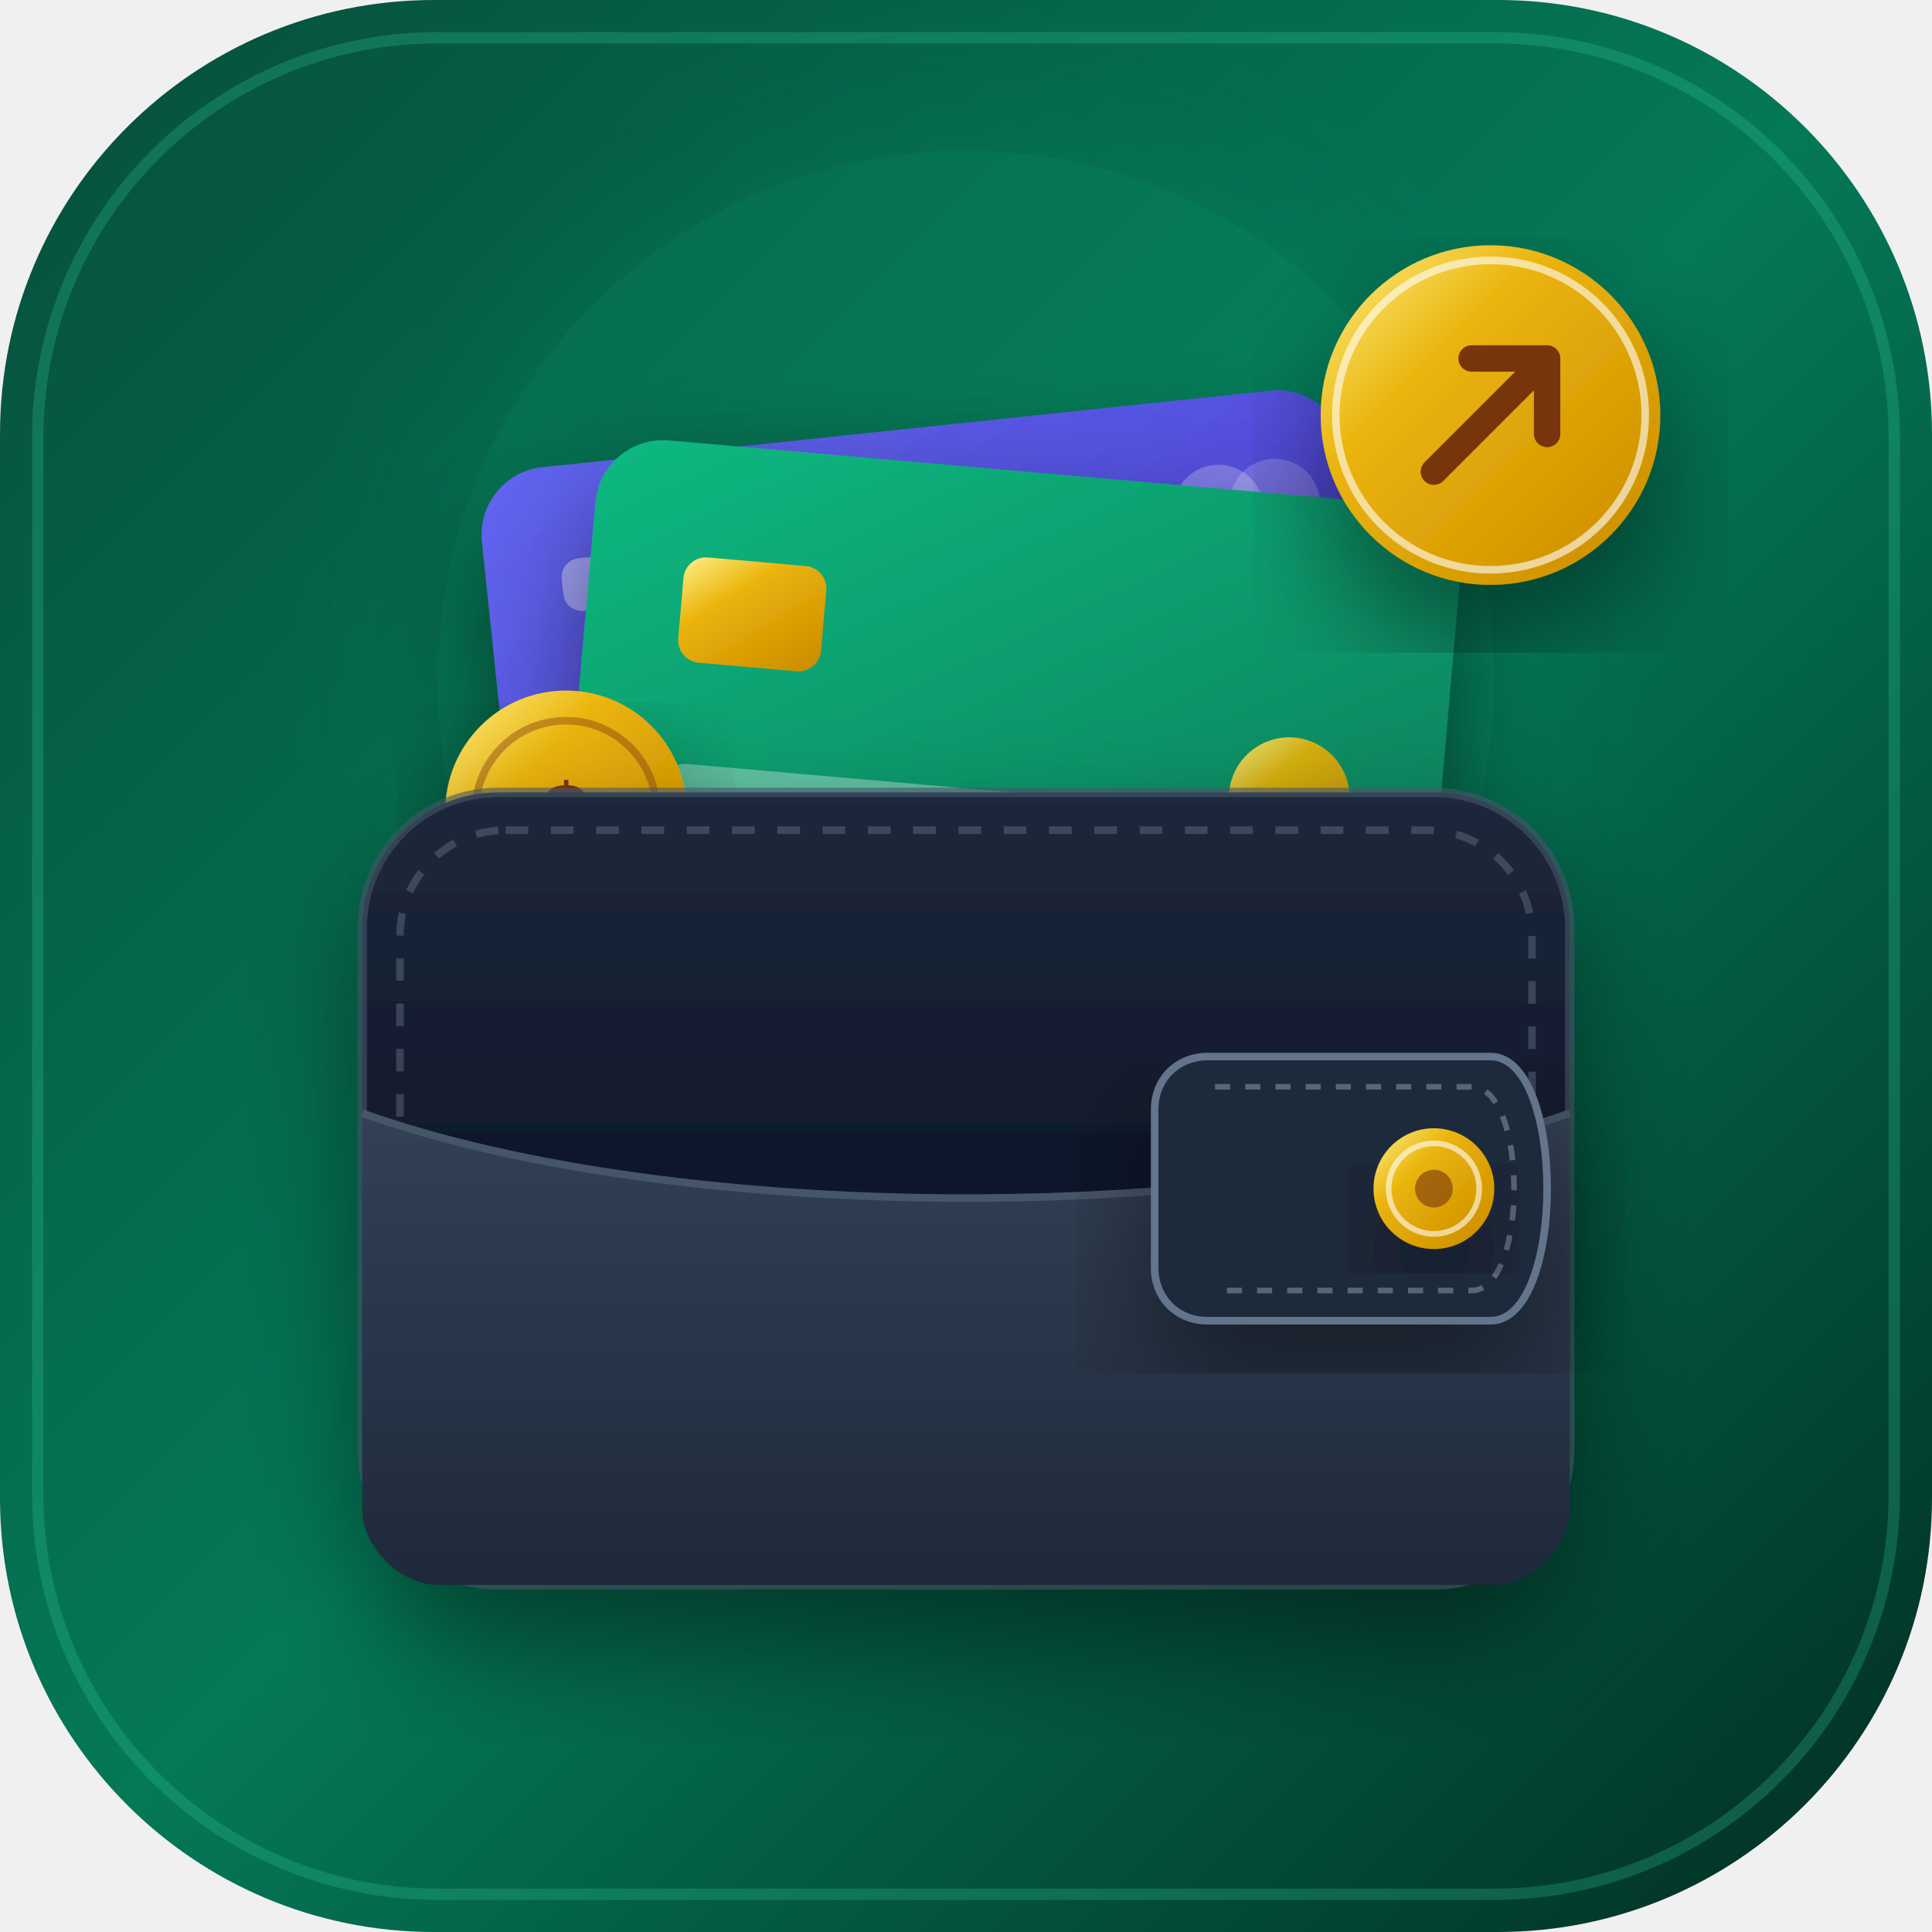
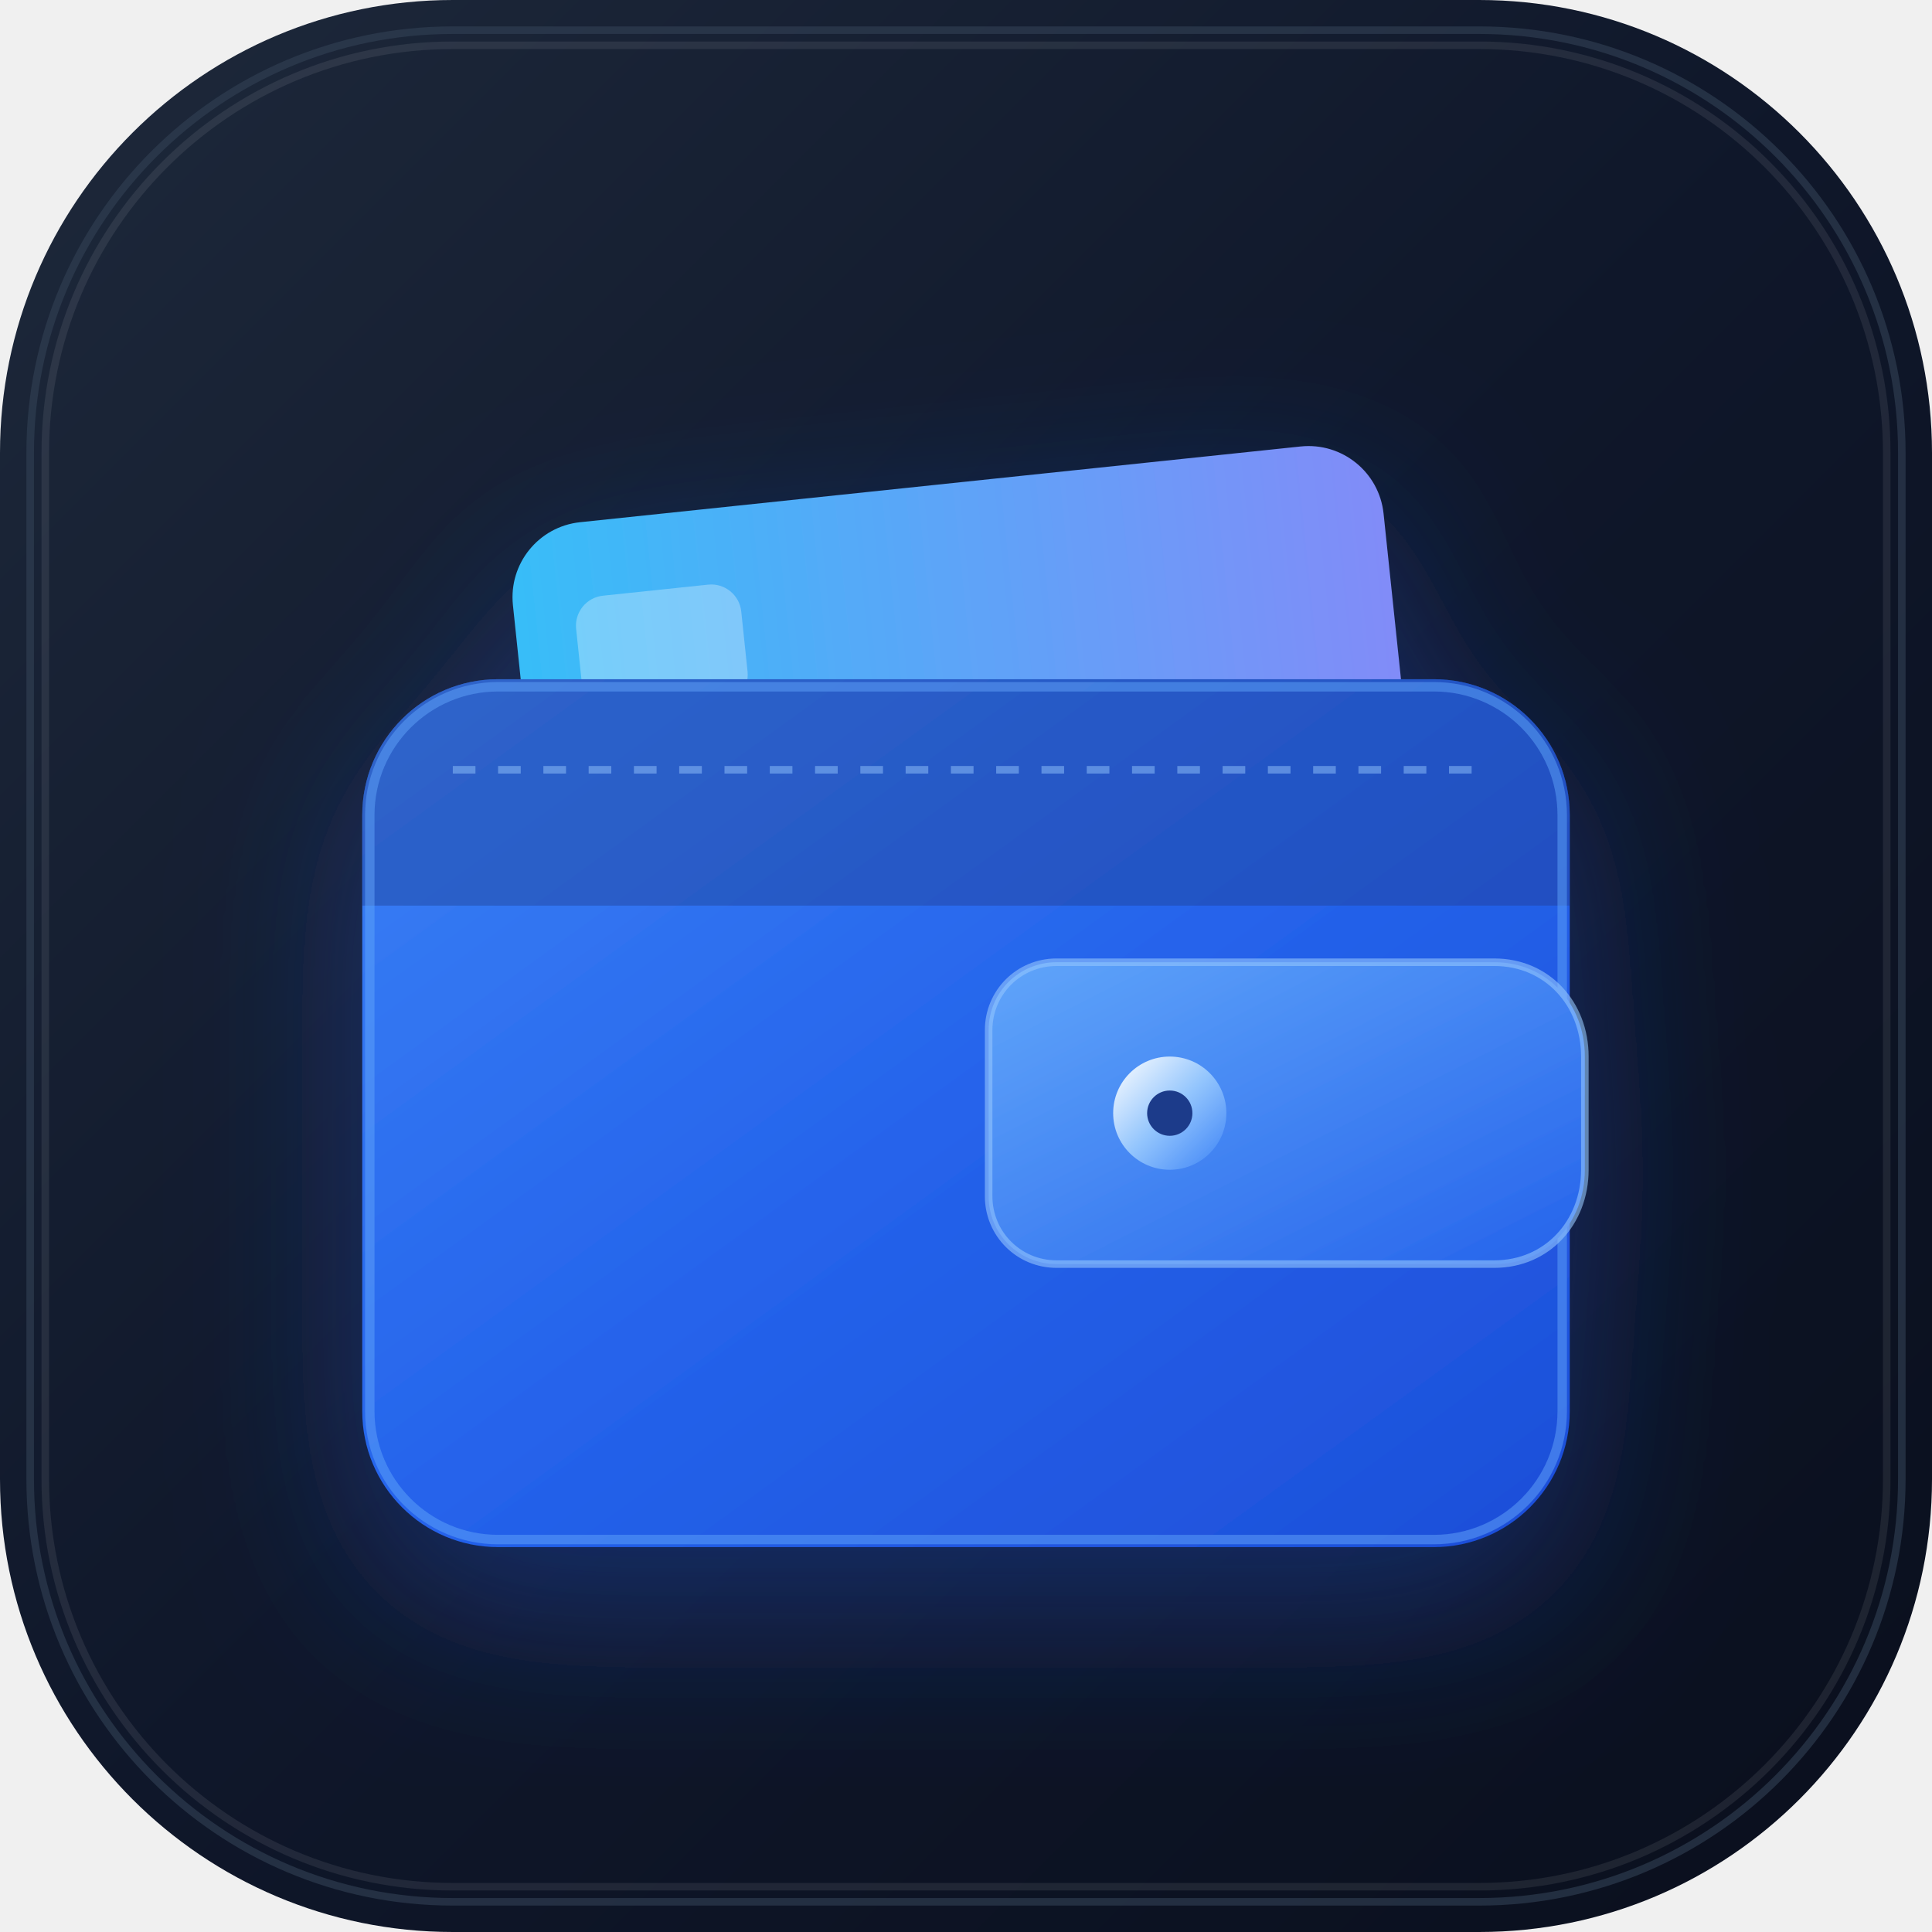
<svg xmlns="http://www.w3.org/2000/svg" viewBox="0 0 512 512" fill="none">
  <defs>
-     <linearGradient id="bgGrad" x1="0%" y1="0%" x2="100%" y2="100%">
-       <stop offset="0%" stop-color="#064e3b" />
-       <stop offset="50%" stop-color="#047857" />
-       <stop offset="100%" stop-color="#022c22" />
-     </linearGradient>
-     <linearGradient id="walletGrad" x1="0%" y1="0%" x2="0%" y2="100%">
+     <linearGradient id="walletBgGrad" x1="0%" y1="0%" x2="100%" y2="100%">
      <stop offset="0%" stop-color="#1e293b" />
      <stop offset="50%" stop-color="#0f172a" />
-       <stop offset="100%" stop-color="#020617" />
+       <stop offset="100%" stop-color="#0a0f1d" />
    </linearGradient>
-     <linearGradient id="flapGrad" x1="0%" y1="0%" x2="0%" y2="100%">
-       <stop offset="0%" stop-color="#334155" />
-       <stop offset="100%" stop-color="#1e293b" />
+     <linearGradient id="walletBodyGrad" x1="0%" y1="0%" x2="100%" y2="100%">
+       <stop offset="0%" stop-color="#3b82f6" />
+       <stop offset="50%" stop-color="#2563eb" />
+       <stop offset="100%" stop-color="#1d4ed8" />
    </linearGradient>
-     <linearGradient id="goldGrad" x1="0%" y1="0%" x2="100%" y2="100%">
-       <stop offset="0%" stop-color="#fef08a" />
-       <stop offset="35%" stop-color="#eab308" />
-       <stop offset="100%" stop-color="#ca8a04" />
+     <linearGradient id="walletFlapGrad" x1="0%" y1="0%" x2="100%" y2="100%">
+       <stop offset="0%" stop-color="#60a5fa" />
+       <stop offset="100%" stop-color="#2563eb" />
    </linearGradient>
-     <linearGradient id="cardGrad" x1="0%" y1="0%" x2="100%" y2="100%">
-       <stop offset="0%" stop-color="#10b981" />
-       <stop offset="100%" stop-color="#047857" />
+     <linearGradient id="cardGrad" x1="0%" y1="0%" x2="100%" y2="0%">
+       <stop offset="0%" stop-color="#38bdf8" />
+       <stop offset="100%" stop-color="#818cf8" />
    </linearGradient>
-     <linearGradient id="cardGrad2" x1="0%" y1="0%" x2="100%" y2="100%">
-       <stop offset="0%" stop-color="#6366f1" />
-       <stop offset="100%" stop-color="#4338ca" />
+     <linearGradient id="claspGrad" x1="0%" y1="0%" x2="100%" y2="100%">
+       <stop offset="0%" stop-color="#ffffff" />
+       <stop offset="50%" stop-color="#93c5fd" />
+       <stop offset="100%" stop-color="#3b82f6" />
    </linearGradient>
-     <filter id="softShadow" x="-20%" y="-20%" width="140%" height="140%">
-       <feDropShadow dx="0" dy="16" stdDeviation="16" flood-color="#000000" flood-opacity="0.45" />
-     </filter>
-     <filter id="glow" x="-20%" y="-20%" width="140%" height="140%">
-       <feGaussianBlur stdDeviation="20" result="blur" />
-       <feComposite in="SourceGraphic" in2="blur" operator="over" />
+     <filter id="softGlow" x="-20%" y="-20%" width="140%" height="140%">
+       <feDropShadow dx="0" dy="16" stdDeviation="24" flood-color="#2563eb" flood-opacity="0.35" />
    </filter>
  </defs>
-   <rect width="512" height="512" rx="115" fill="url(#bgGrad)" />
-   <rect x="10" y="10" width="492" height="492" rx="106" fill="none" stroke="#34d399" stroke-opacity="0.25" stroke-width="3" />
-   <circle cx="256" cy="180" r="140" fill="#10b981" opacity="0.15" filter="url(#glow)" />
-   <g filter="url(#softShadow)" transform="rotate(-6 230 160)">
-     <rect x="130" y="115" width="230" height="135" rx="18" fill="url(#cardGrad2)" />
-     <rect x="150" y="140" width="45" height="14" rx="5" fill="#ffffff" opacity="0.4" />
-     <circle cx="325" cy="145" r="12" fill="#ffffff" opacity="0.25" />
-     <circle cx="340" cy="145" r="12" fill="#ffffff" opacity="0.2" />
-   </g>
-   <g filter="url(#softShadow)" transform="rotate(5 270 170)">
-     <rect x="155" y="125" width="230" height="135" rx="18" fill="url(#cardGrad)" />
-     <rect x="180" y="155" width="38" height="28" rx="6" fill="url(#goldGrad)" />
-     <rect x="180" y="210" width="110" height="10" rx="5" fill="#ffffff" opacity="0.35" />
-     <circle cx="345" cy="205" r="16" fill="url(#goldGrad)" opacity="0.9" />
-   </g>
-   <g filter="url(#softShadow)">
-     <circle cx="150" cy="215" r="32" fill="url(#goldGrad)" />
-     <circle cx="150" cy="215" r="24" fill="none" stroke="#78350f" stroke-width="2" stroke-opacity="0.4" />
-     <text x="150" y="223" font-family="Arial, sans-serif" font-weight="900" font-size="22" fill="#78350f" text-anchor="middle">$</text>
-   </g>
-   <rect x="96" y="210" width="320" height="210" rx="36" fill="url(#walletGrad)" filter="url(#softShadow)" />
-   <rect x="96" y="210" width="320" height="210" rx="36" fill="none" stroke="#475569" stroke-width="2.5" stroke-opacity="0.6" />
-   <rect x="106" y="220" width="300" height="190" rx="28" fill="none" stroke="#64748b" stroke-width="2" stroke-dasharray="6 6" stroke-opacity="0.45" />
-   <path d="M96 295 C180 325 332 325 416 295 L416 400 C416 410 406 420 396 420 L116 420 C106 420 96 410 96 400 Z" fill="url(#flapGrad)" />
-   <path d="M96 295 C180 325 332 325 416 295" stroke="#475569" stroke-width="2" fill="none" />
-   <g filter="url(#softShadow)">
-     <path d="M320 280 H395 C415 280 415 350 395 350 H320 C312 350 306 344 306 336 V294 C306 286 312 280 320 280 Z" fill="#1e293b" />
-     <path d="M320 280 H395 C415 280 415 350 395 350 H320 C312 350 306 344 306 336 V294 C306 286 312 280 320 280 Z" fill="none" stroke="#64748b" stroke-width="2" />
-     <path d="M322 288 H390 C405 288 405 342 390 342 H322" fill="none" stroke="#94a3b8" stroke-width="1.5" stroke-dasharray="4 4" stroke-opacity="0.5" />
-     <circle cx="380" cy="315" r="16" fill="url(#goldGrad)" filter="url(#softShadow)" />
-     <circle cx="380" cy="315" r="12" fill="none" stroke="#ffffff" stroke-width="1.5" stroke-opacity="0.6" />
-     <circle cx="380" cy="315" r="5" fill="#78350f" opacity="0.6" />
-   </g>
-   <g filter="url(#softShadow)">
-     <circle cx="395" cy="110" r="45" fill="url(#goldGrad)" />
-     <circle cx="395" cy="110" r="41" fill="none" stroke="#ffffff" stroke-width="2" stroke-opacity="0.6" />
-     <path d="M380 125 L410 95 M410 95 H390 M410 95 V115" stroke="#78350f" stroke-width="7" stroke-linecap="round" stroke-linejoin="round" />
+   <rect width="512" height="512" rx="120" fill="url(#walletBgGrad)" />
+   <rect x="8" y="8" width="496" height="496" rx="112" fill="none" stroke="#334155" stroke-opacity="0.6" stroke-width="2" />
+   <rect x="12" y="12" width="488" height="488" rx="108" fill="none" stroke="#ffffff" stroke-opacity="0.08" stroke-width="2" />
+   <g filter="url(#softGlow)">
+     <rect x="140" y="128" width="232" height="130" rx="20" fill="url(#cardGrad)" transform="rotate(-6 256 193)" />
+     <rect x="156" y="148" width="44" height="32" rx="8" fill="#ffffff" fill-opacity="0.3" transform="rotate(-6 256 193)" />
+     <rect x="96" y="180" width="320" height="230" rx="36" fill="url(#walletBodyGrad)" />
+     <path d="M96 216 C96 196.1 112.1 180 132 180 L380 180 C399.9 180 416 196.1 416 216 L416 240 L96 240 Z" fill="#1e3a8a" fill-opacity="0.4" />
+     <rect x="98" y="182" width="316" height="226" rx="34" fill="none" stroke="#60a5fa" stroke-width="2.5" stroke-opacity="0.5" />
+     <line x1="120" y1="204" x2="392" y2="204" stroke="#93c5fd" stroke-width="2" stroke-dasharray="6 6" stroke-opacity="0.5" />
+     <path d="M280 255 L396 255 C410 255 420 266 420 280 L420 310 C420 324 410 335 396 335 L280 335 C270 335 262 327 262 317 L262 273 C262 263 270 255 280 255 Z" fill="url(#walletFlapGrad)" />
+     <path d="M280 255 L396 255 C410 255 420 266 420 280 L420 310 C420 324 410 335 396 335 L280 335 C270 335 262 327 262 317 L262 273 C262 263 270 255 280 255 Z" fill="none" stroke="#93c5fd" stroke-width="2" stroke-opacity="0.6" />
+     <circle cx="310" cy="295" r="15" fill="url(#claspGrad)" />
+     <circle cx="310" cy="295" r="6" fill="#1e3a8a" />
  </g>
</svg>
